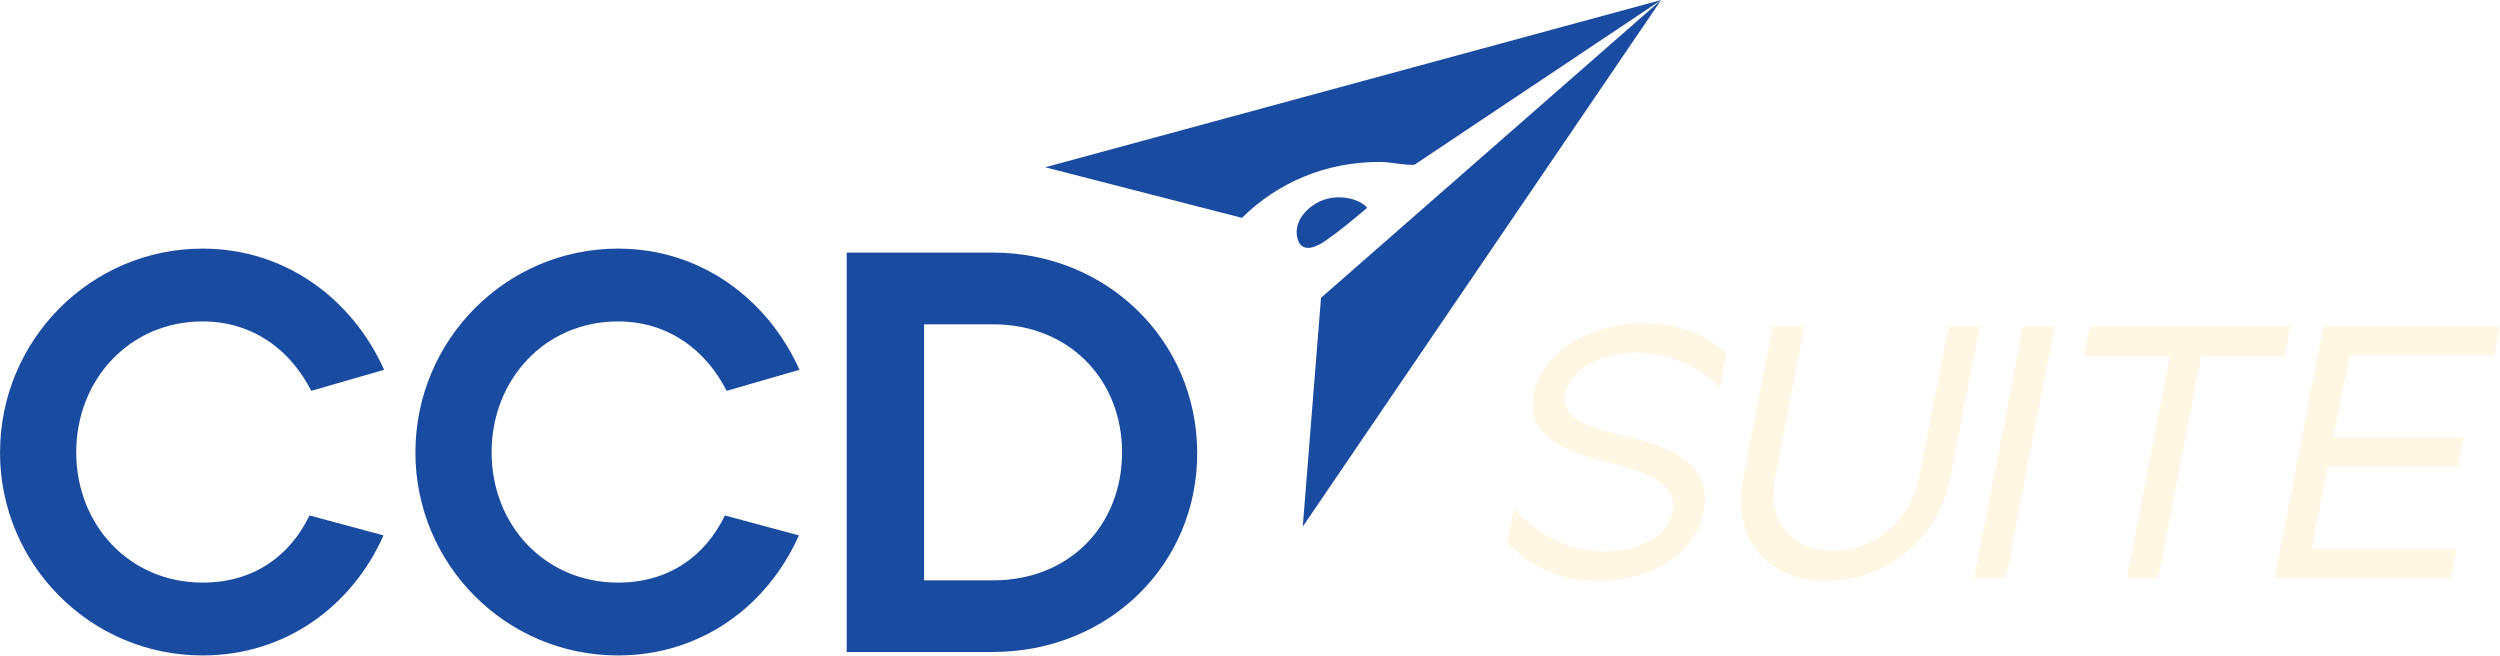
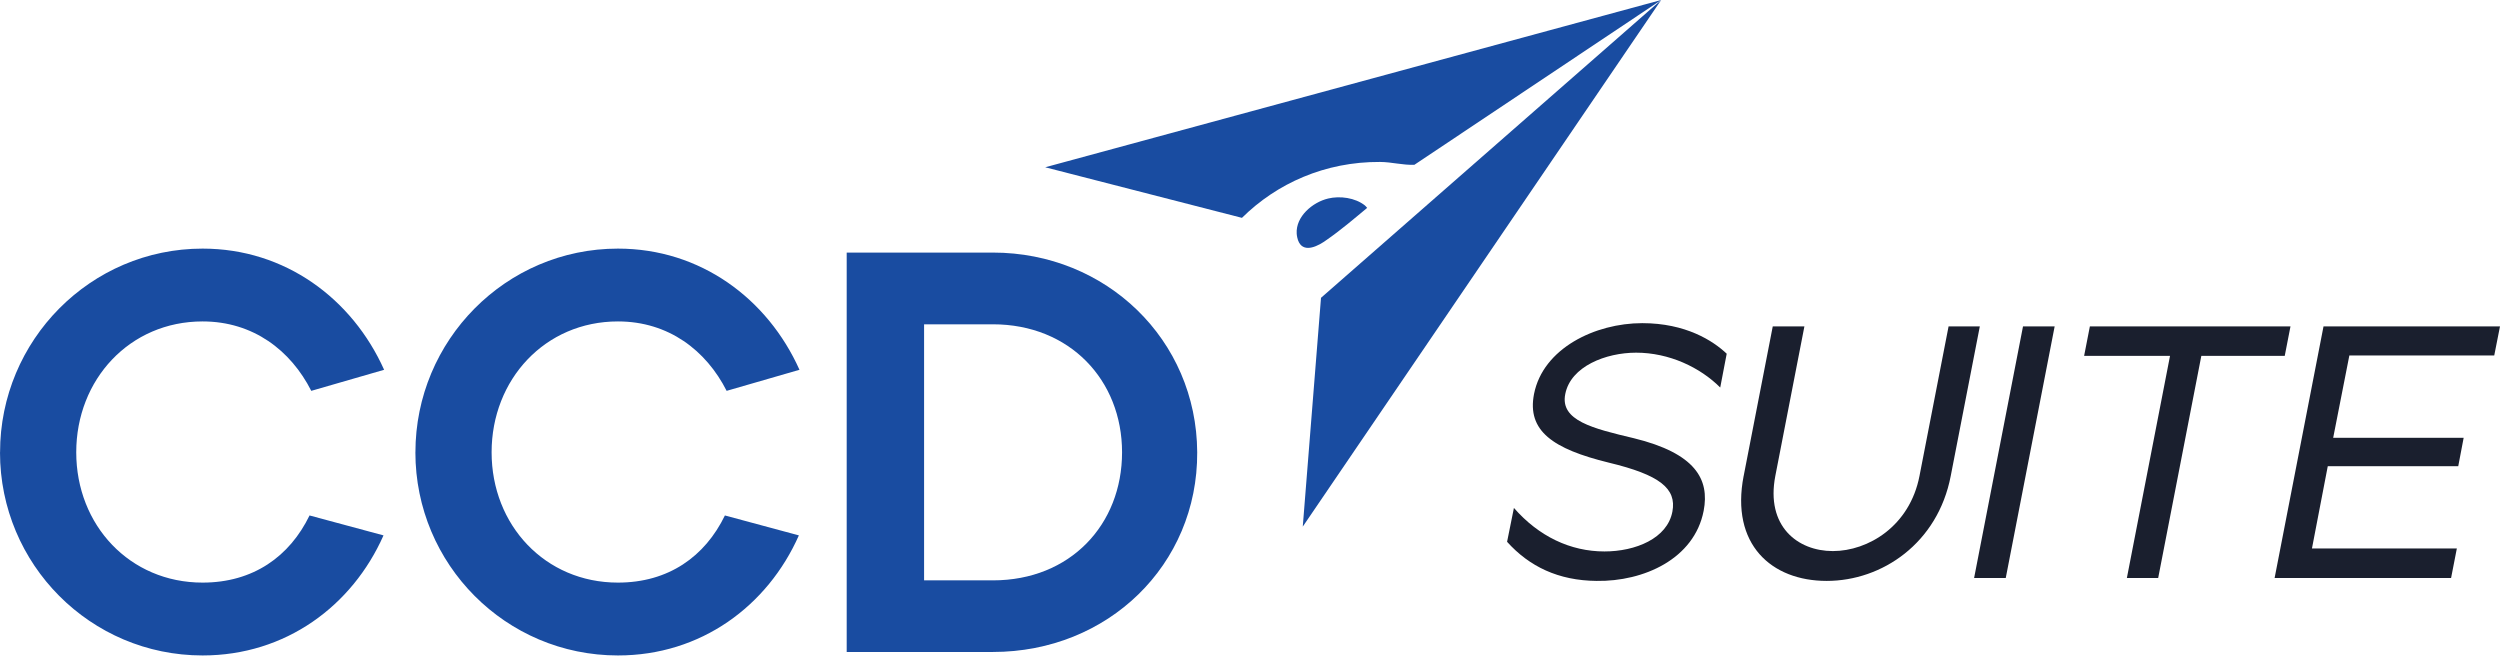
<svg xmlns="http://www.w3.org/2000/svg" id="Layer_1" data-name="Layer 1" viewBox="0 0 868.94 227.82">
  <defs>
    <style>
      .cls-1 {
        fill: #194ca1;
      }

      .cls-2 {
-         fill: #fff7e3;
+         fill: #1a1f2e;
      }
    </style>
  </defs>
  <g>
    <path class="cls-1" d="M577.38,0l-85.76,57.27c-4.07.18-7.77-.95-11.95-.98-19.09-.11-35.9,7.45-48,19.43l-68.38-17.58L577.38,0h0Z" />
    <polygon class="cls-1" points="577.38 0 452.81 183.04 459.15 103.51 577.38 0" />
    <path class="cls-1" d="M475.2,72.25c-4.28,3.55-9.24,7.8-14.14,11.17h0c-.36.26-.71.5-1.08.74-3.34,2.15-7.9,3.71-9.08-1.59-.11-.47-.17-.93-.2-1.37-.36-5.95,5.52-10.91,10.93-12.2,4.12-.99,9.39-.27,12.76,2.39.21.17.6.62.81.87h0Z" />
    <g>
      <path class="cls-1" d="M.02,157.22C.02,118.25,31.47,86.41,70.42,86.41c28.67,0,52.01,17.4,63.09,42.12l-25.32,7.32c-7.12-14.04-20.17-24.13-37.78-24.13-25.32,0-43.91,20.17-43.91,45.49s18.59,45.29,43.91,45.29c17.6,0,30.27-9.09,37.18-23.34l25.71,6.93c-10.88,24.53-34.02,41.73-62.89,41.73C31.44,227.82,0,196.17,0,157.22h.02Z" />
      <path class="cls-1" d="M144.39,157.22c0-38.97,31.45-70.81,70.4-70.81,28.67,0,52.01,17.4,63.09,42.12l-25.32,7.32c-7.12-14.04-20.17-24.13-37.78-24.13-25.32,0-43.91,20.17-43.91,45.49s18.59,45.29,43.91,45.29c17.6,0,30.27-9.09,37.18-23.34l25.71,6.93c-10.88,24.53-34.02,41.73-62.89,41.73-38.97,0-70.4-31.65-70.4-70.6h.02Z" />
      <path class="cls-1" d="M294.29,226.63V87.79h50.82c39.36,0,70.81,30.27,71.01,69.41.2,39.16-31.05,69.41-71.01,69.41h-50.82v.02ZM321.19,201.72h23.92c26.9,0,44.89-19.39,44.89-44.5s-18.2-44.5-44.89-44.5h-23.92v88.99h0Z" />
    </g>
  </g>
  <g>
    <path class="cls-2" d="M523.83,188.3l2.37-11.75c8.63,9.87,19.61,15.12,31.48,15.12,10.74,0,21.87-4.49,23.61-13.87,1.5-7.99-4.37-12.74-22.12-17-19.37-4.75-28.49-11-25.98-23.86,3.13-15.87,21.23-24.62,37.61-24.62,15.12,0,24.62,6.12,29.36,10.62l-2.25,11.75c-7-7-17.75-12.11-29.24-12.11-10.49,0-22.74,4.75-24.62,14.37-1.88,9.24,9.62,11.99,23.86,15.37,21.37,5.24,26.36,14.25,24.24,25.23-3.25,16.74-20.87,24.62-37.24,24.36-13.24-.12-23.37-5-31.11-13.62h.02Z" />
    <path class="cls-2" d="M606.06,165.42l10.11-51.98h11l-10.11,51.98c-3.37,17.49,7.75,26.12,19.99,26.12s26.73-8.63,30.12-26.12l10.11-51.98h10.86l-10.11,51.98c-4.49,23.37-23.86,36.49-43.11,36.49s-33.48-12.74-28.87-36.49h.01Z" />
    <path class="cls-2" d="M686.15,200.9l17-87.46h11l-17,87.46h-11Z" />
    <path class="cls-2" d="M739.25,200.9l15-77.21h-29.86l2-10.25h69.73l-2,10.25h-28.99l-15,77.21h-10.88Z" />
    <path class="cls-2" d="M790.6,200.9l17-87.46h61.34l-2,10.11h-50.36l-5.62,28.61h45.35l-1.88,9.87h-45.35l-5.5,28.61h50.36l-2,10.25h-61.34Z" />
  </g>
</svg>
